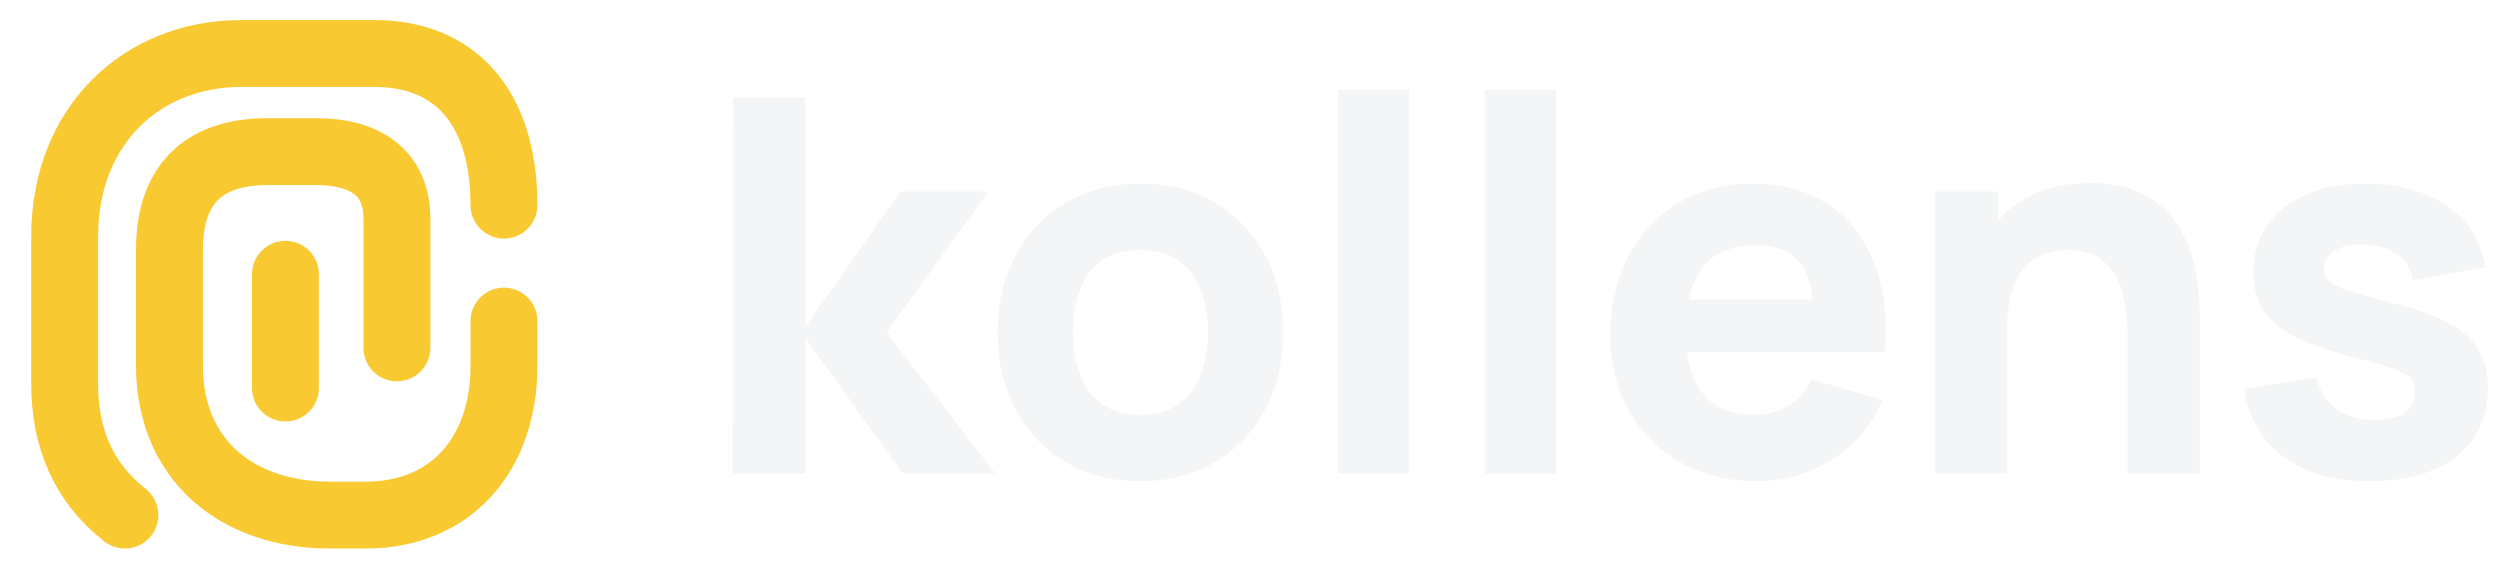
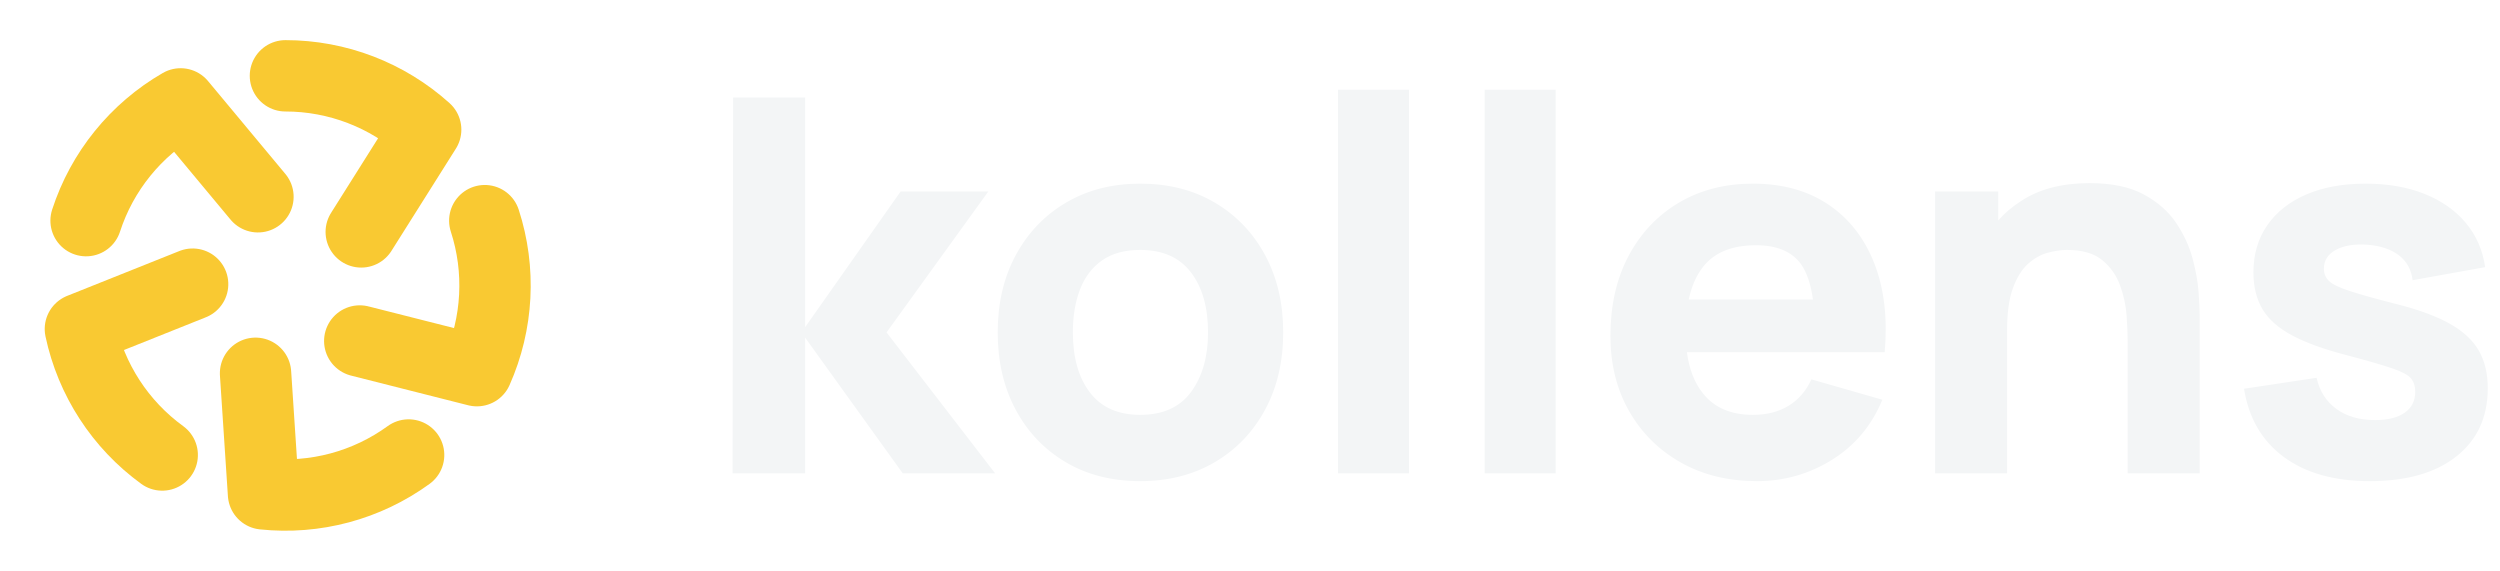
<svg xmlns="http://www.w3.org/2000/svg" width="183.939" height="42" viewBox="0 0 183.939 42">
  <svg width="42" height="42" viewBox="0 0 128 128" x="0" y="0">
-     <g fill="none" stroke="#f9c932" stroke-width="15" stroke-linecap="round" stroke-linejoin="round">
-       <path d="M28 115.5C18.5 108 14.5 98 14.5 86V53C14.5 28 32 12 54 12H84C102 12 113 24 113 46" />
-       <path d="M89 78V49C89 38.5 81.5 34 71 34H60C45 34 38 42 38 56V82C38 103 53 115.5 74 115.5H82C101 115.5 113 102 113 82V72" />
-       <path d="M64 61.5V87" />
+     <g fill="none" stroke="#f9c932" stroke-width="16" stroke-linecap="round" stroke-linejoin="round">
+       <path d="M64 17 A47 47 0 0 1 95.45 29.07 L81 52" />
+       <path d="M64 17 A47 47 0 0 1 95.45 29.07 L81 52" transform="rotate(72 64 64)" />
+       <path d="M64 17 A47 47 0 0 1 95.45 29.07 L81 52" transform="rotate(144 64 64)" />
+       <path d="M64 17 A47 47 0 0 1 95.45 29.07 L81 52" transform="rotate(216 64 64)" />
+       <path d="M64 17 A47 47 0 0 1 95.45 29.07 L81 52" transform="rotate(288 64 64)" />
    </g>
  </svg>
  <svg x="53" y="5.700" width="130.939" height="30.600" viewBox="0 0 145.488 34">
    <path fill="#f3f5f6" transform="translate(-1.944 32.36) scale(0.0213333 -0.0213333)" d="M138 0 140 1440H416V560L782 1080H1118L728 540L1144 0H790L416 520V0ZM1700.0 -30Q1537.0 -30 1414.0 43.0Q1291.0 116 1222.5 244.5Q1154.0 373 1154.0 540Q1154.0 709 1224.0 837.5Q1294.0 966 1417.0 1038.0Q1540.0 1110 1700.0 1110Q1863.0 1110 1986.5 1037.0Q2110.0 964 2179.0 835.5Q2248.0 707 2248.0 540Q2248.0 372 2178.5 243.5Q2109.0 115 1985.5 42.5Q1862.0 -30 1700.0 -30ZM1700.0 224Q1831.0 224 1895.5 312.5Q1960.0 401 1960.0 540Q1960.0 684 1894.5 770.0Q1829.0 856 1700.0 856Q1611.0 856 1554.0 816.0Q1497.0 776 1469.5 705.0Q1442.0 634 1442.0 540Q1442.0 395 1507.5 309.5Q1573.0 224 1700.0 224ZM2458.0 0V1470H2730.0V0ZM3020.0 0V1470H3292.0V0ZM4064.0 -30Q3898.0 -30 3771.5 41.5Q3645.0 113 3573.5 238.5Q3502.0 364 3502.0 526Q3502.0 703 3572.0 834.0Q3642.0 965 3765.0 1037.5Q3888.0 1110 4048.0 1110Q4218.0 1110 4337.0 1030.0Q4456.0 950 4513.0 805.0Q4570.0 660 4553.0 464H3795.0Q3808.0 367 3856.0 307Q3921.0 224 4048.0 224Q4128.0 224 4185.0 259.0Q4242.0 294 4272.0 360L4544.0 282Q4483.0 134 4351.5 52.0Q4220.0 -30 4064.0 -30ZM4278.0 666Q4266.0 754 4232.0 802Q4179.0 874 4060.0 874Q3921.0 874 3856.0 790Q3818.0 741 3802.0 666ZM5484.0 0V510Q5484.0 547 5480.0 604.5Q5476.0 662 5455.0 720.0Q5434.0 778 5386.5 817.0Q5339.0 856 5252.0 856Q5217.0 856 5177.0 845.0Q5137.0 834 5102.0 802.5Q5067.0 771 5044.5 710.0Q5022.0 649 5022.0 548V0H4746.0V1080H4988.0V969Q5025.0 1011 5075.0 1043Q5179.0 1112 5338.0 1112Q5465.0 1112 5545.0 1069.0Q5625.0 1026 5669.5 960.0Q5714.0 894 5733.0 822.5Q5752.0 751 5756.0 692.0Q5760.0 633 5760.0 606V0ZM6412.0 -30Q6208.0 -30 6082.5 62.5Q5957.0 155 5930.0 324L6208.0 366Q6225.0 290 6283.5 247.0Q6342.0 204 6432.0 204Q6506.0 204 6546.0 232.5Q6586.0 261 6586.0 312Q6586.0 344 6570.0 363.5Q6554.0 383 6498.5 402.0Q6443.0 421 6326.0 452Q6194.0 486 6115.0 528.0Q6036.0 570 6001.0 628.5Q5966.0 687 5966.0 770Q5966.0 874 6019.0 950.5Q6072.0 1027 6168.5 1068.5Q6265.0 1110 6396.0 1110Q6523.0 1110 6621.0 1071.0Q6719.0 1032 6779.5 960.0Q6840.0 888 6854.0 790L6576.0 740Q6569.0 800 6524.0 835.0Q6479.0 870 6402.0 876Q6327.0 881 6281.5 856.0Q6236.0 831 6236.0 784Q6236.0 756 6255.5 737.0Q6275.0 718 6336.5 698.0Q6398.0 678 6524.0 646Q6647.0 614 6721.5 571.5Q6796.0 529 6830.0 469.5Q6864.0 410 6864.0 326Q6864.0 160 6744.0 65.0Q6624.0 -30 6412.0 -30Z" />
  </svg>
</svg>
